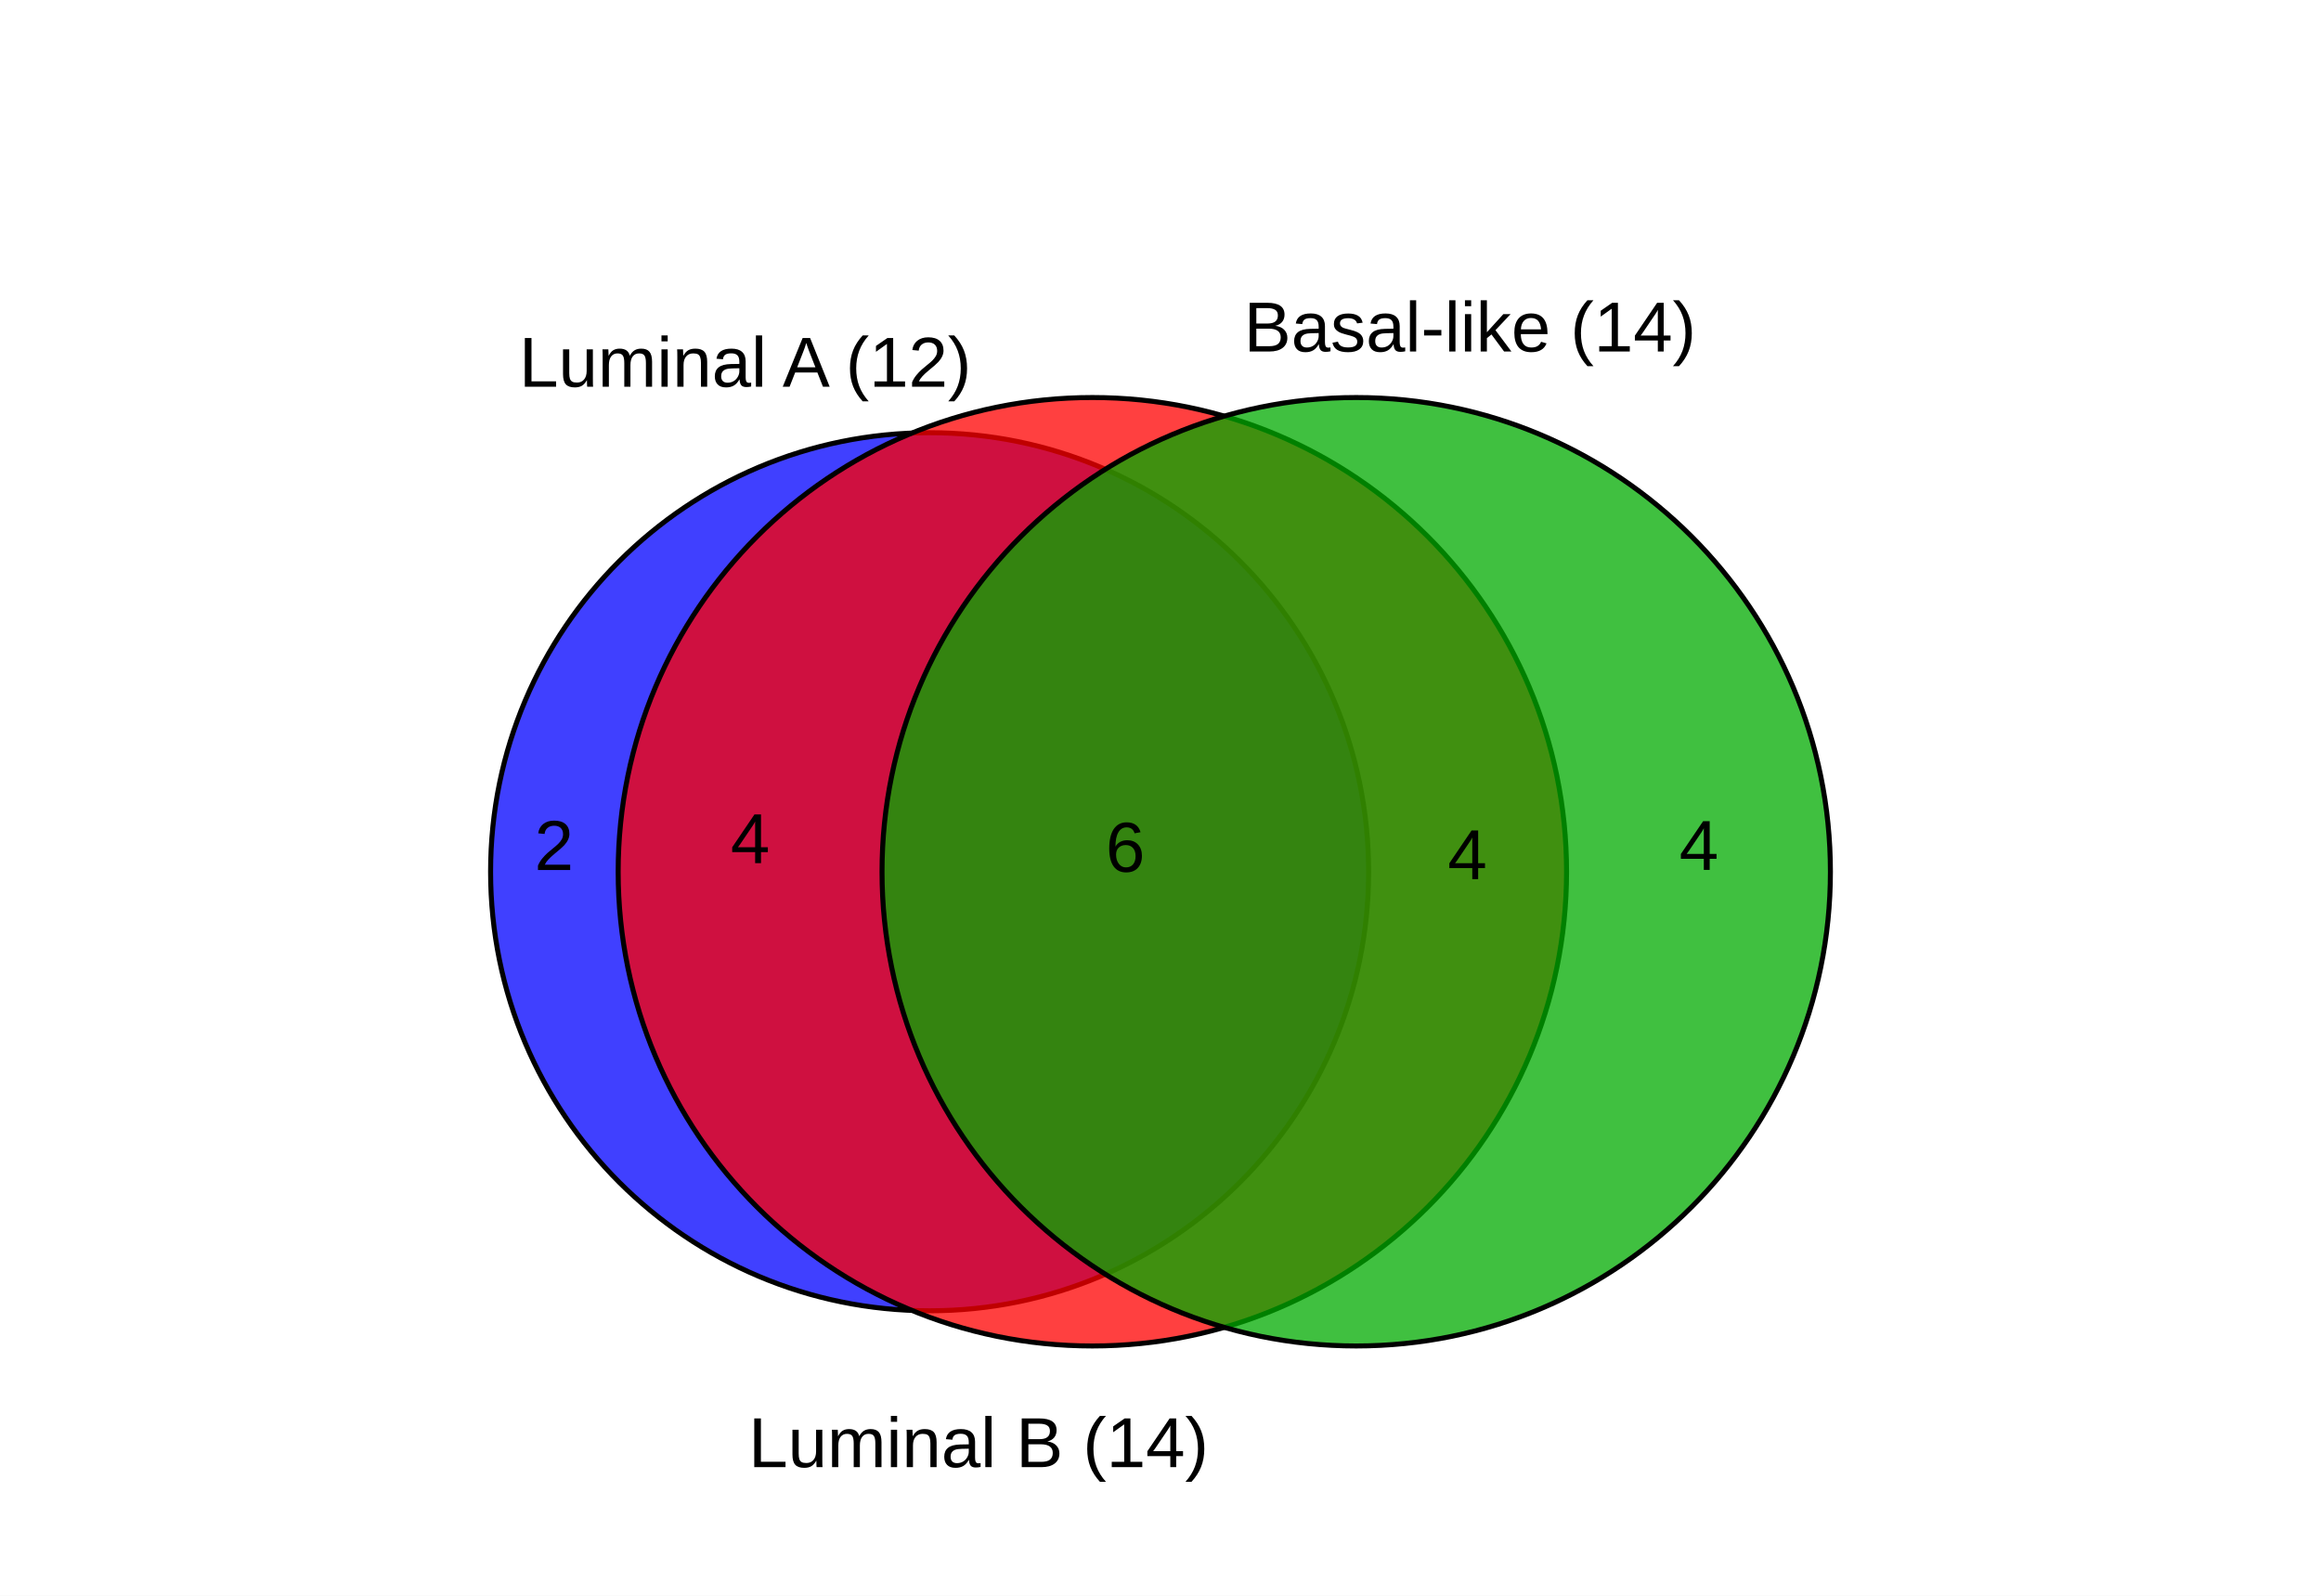
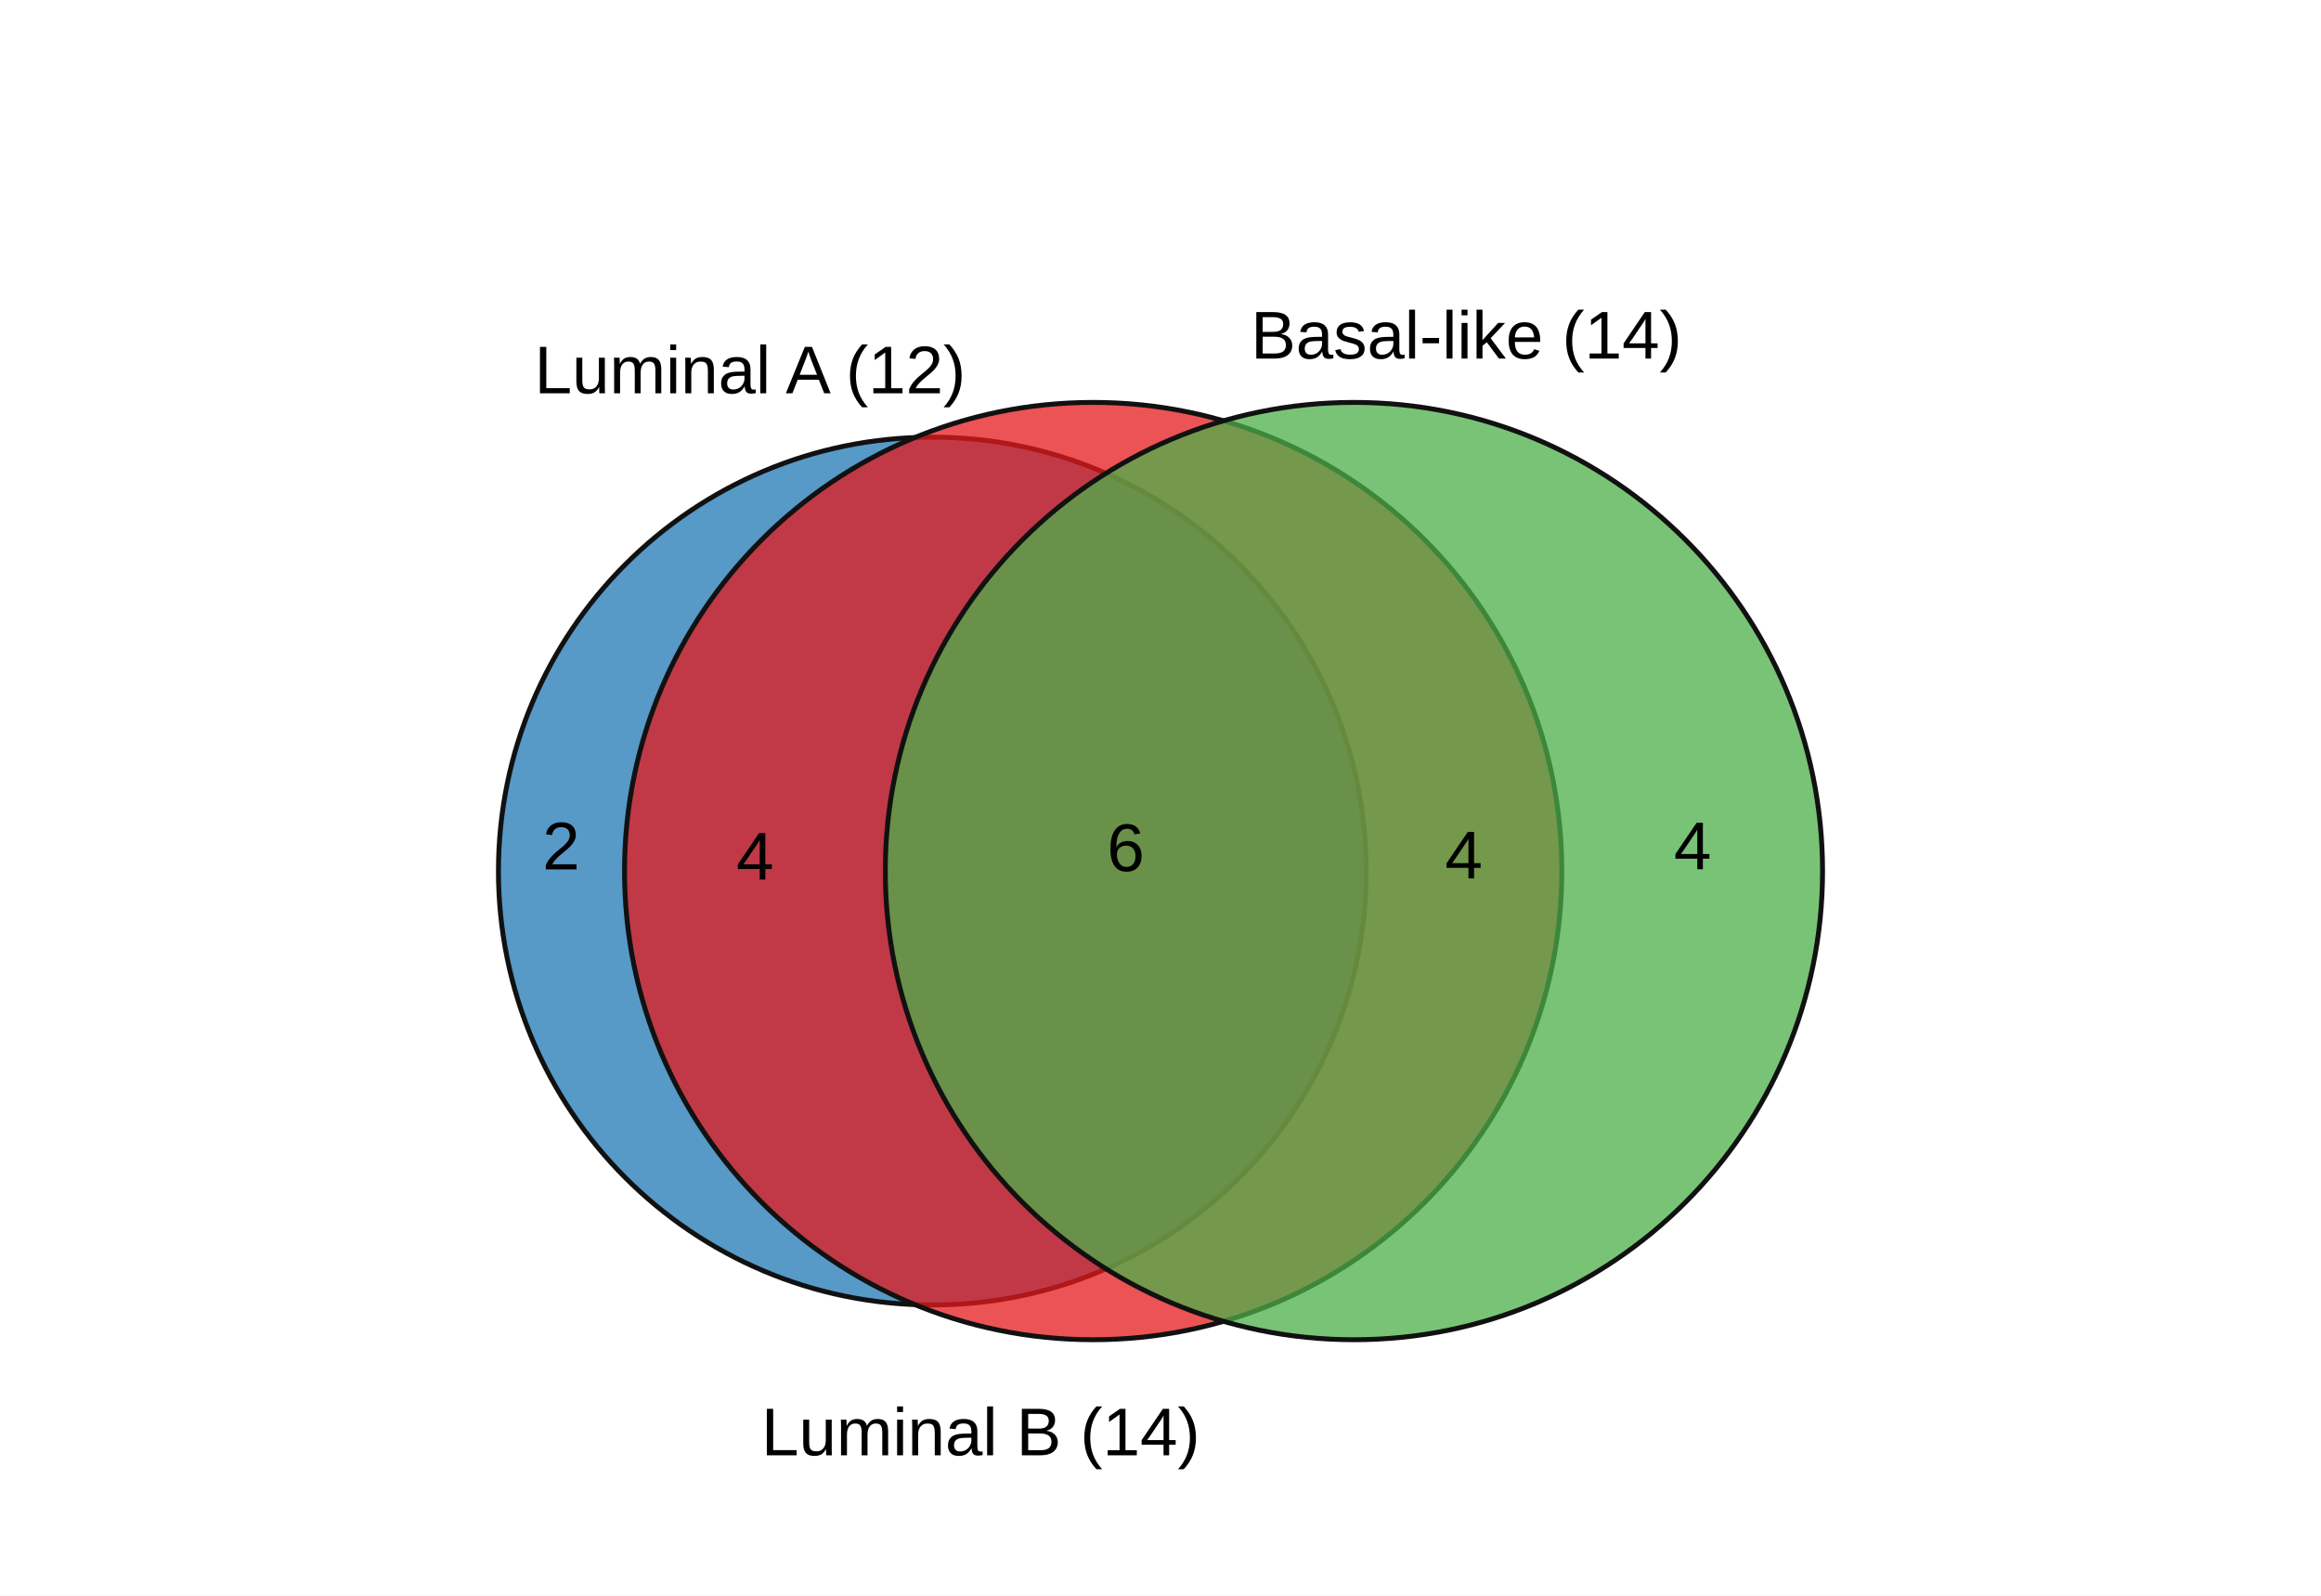
- <svg xmlns="http://www.w3.org/2000/svg" width="320" height="220" viewBox="0 0 320 220" role="img" aria-label="venn example rendered in Graphitix" data-graphitix-welcome-thumbnail="venn" data-preview-source="Graphitix owner-scoped SVG projection" data-source-format="svg" data-inline-ready="true" data-id-prefix="graphitix-welcome-venn-id-" data-export-projection="svg" data-graph-title-suppressed="true" data-proportional-stroke-contract="source-viewport-baked-strokes-v1" data-source-viewport-width="354" data-source-viewport-height="328" data-thumbnail-visual-scale="0.609756097561" data-non-scaling-stroke-count="0" preserveAspectRatio="xMidYMid meet" font-family="Arial, Helvetica, sans-serif" font-size="16">
+ <svg xmlns="http://www.w3.org/2000/svg" width="320" height="220" viewBox="0 0 320 220" role="img" aria-label="venn example rendered in Graphitix" data-graphitix-welcome-thumbnail="venn" data-preview-source="Graphitix owner-scoped SVG projection" data-source-format="svg" data-inline-ready="true" data-id-prefix="graphitix-welcome-venn-id-" data-export-projection="svg" data-graph-title-suppressed="true" data-proportional-stroke-contract="source-viewport-baked-strokes-v1" data-source-viewport-width="330" data-source-viewport-height="344" data-thumbnail-visual-scale="0.581395348837" data-non-scaling-stroke-count="0" preserveAspectRatio="xMidYMid meet" font-family="Arial, Helvetica, sans-serif" font-size="16">
  <rect width="320" height="220" fill="#ffffff" data-welcome-thumbnail-background="true" />
-   <g transform="matrix(0.6097561 0 0 0.6097561 52.07317 10)" data-welcome-thumbnail-content="true">
+   <g transform="matrix(0.5813953 0 0 0.5813953 64.06977 10)" data-welcome-thumbnail-content="true">
    <g id="graphitix-welcome-venn-id-1" transform="matrix(1 0 0 1 0 0)" data-export-physical-projection="materialized">
-       <circle cx="124.793" cy="180.7" r="99.266" fill="#0000ff" fill-opacity="0.75" stroke="#000000" stroke-width="1.13" />
-       <circle cx="161.593" cy="180.7" r="107.22" fill="#ff0000" fill-opacity="0.75" stroke="#000000" stroke-width="1.13" />
-       <circle cx="221.253" cy="180.7" r="107.22" fill="#00aa00" fill-opacity="0.75" stroke="#000000" stroke-width="1.13" />
-       <text x="83.101" y="71.034" font-size="16" text-anchor="middle" fill="#000000" font-family="Arial, Helvetica, sans-serif" style=" touch-action: none">Luminal A (12)</text>
-       <text x="135.86" y="315.32" font-size="16" text-anchor="middle" fill="#000000" font-family="Arial, Helvetica, sans-serif" style=" touch-action: none">Luminal B (14)</text>
-       <text x="246.986" y="63.08" font-size="16" text-anchor="middle" fill="#000000" font-family="Arial, Helvetica, sans-serif" style=" touch-action: none">Basal-like (14)</text>
-       <text x="39.874" y="180.312" font-size="16" text-anchor="middle" fill="#000000" font-family="Arial, Helvetica, sans-serif" style=" touch-action: none">2</text>
-       <text x="298.736" y="180.281" font-size="16" text-anchor="middle" fill="#000000" font-family="Arial, Helvetica, sans-serif" style=" touch-action: none">4</text>
-       <text x="84.23" y="178.761" font-size="16" text-anchor="middle" fill="#000000" font-family="Arial, Helvetica, sans-serif" style=" touch-action: none">4</text>
-       <text x="246.383" y="182.375" font-size="16" text-anchor="middle" fill="#000000" font-family="Arial, Helvetica, sans-serif" style=" touch-action: none">4</text>
-       <text x="169.046" y="180.7" font-size="16" text-anchor="middle" fill="#000000" font-family="Arial, Helvetica, sans-serif" style=" touch-action: none">6</text>
+       <circle cx="110.888" cy="189.354" r="102.888" fill="#1f77b4" fill-opacity="0.75" stroke="#111111" stroke-width="1.161" />
+       <circle cx="149.031" cy="189.354" r="111.132" fill="#e41a1c" fill-opacity="0.75" stroke="#111111" stroke-width="1.161" />
+       <circle cx="210.868" cy="189.354" r="111.132" fill="#4daf4a" fill-opacity="0.75" stroke="#111111" stroke-width="1.161" />
+       <text x="67.675" y="76.066" font-size="16" text-anchor="middle" fill="#000000" font-family="Arial, Helvetica, sans-serif" tabindex="0" aria-label="Move Luminal A (12)" role="group" aria-roledescription="movable graph label" aria-keyshortcuts="ArrowLeft ArrowRight ArrowUp ArrowDown" aria-description="Use the arrow keys to move; hold Shift for larger steps." style=" touch-action: none">Luminal A (12)</text>
+       <text x="122.359" y="327.886" font-size="16" text-anchor="middle" fill="#000000" font-family="Arial, Helvetica, sans-serif" tabindex="0" aria-label="Move Luminal B (14)" role="group" aria-roledescription="movable graph label" aria-keyshortcuts="ArrowLeft ArrowRight ArrowUp ArrowDown" aria-description="Use the arrow keys to move; hold Shift for larger steps." style=" touch-action: none">Luminal B (14)</text>
+       <text x="237.54" y="67.822" font-size="16" text-anchor="middle" fill="#000000" font-family="Arial, Helvetica, sans-serif" tabindex="0" aria-label="Move Basal-like (14)" role="group" aria-roledescription="movable graph label" aria-keyshortcuts="ArrowLeft ArrowRight ArrowUp ArrowDown" aria-description="Use the arrow keys to move; hold Shift for larger steps." style=" touch-action: none">Basal-like (14)</text>
+       <text x="22.871" y="188.952" font-size="16" text-anchor="middle" fill="#000000" font-family="Arial, Helvetica, sans-serif" tabindex="0" aria-label="Move 2" role="group" aria-roledescription="movable graph label" aria-keyshortcuts="ArrowLeft ArrowRight ArrowUp ArrowDown" aria-description="Use the arrow keys to move; hold Shift for larger steps." style=" touch-action: none">2</text>
+       <text x="291.178" y="188.92" font-size="16" text-anchor="middle" fill="#000000" font-family="Arial, Helvetica, sans-serif" tabindex="0" aria-label="Move 4" role="group" aria-roledescription="movable graph label" aria-keyshortcuts="ArrowLeft ArrowRight ArrowUp ArrowDown" aria-description="Use the arrow keys to move; hold Shift for larger steps." style=" touch-action: none">4</text>
+       <text x="68.845" y="191.364" font-size="16" text-anchor="middle" fill="#000000" font-family="Arial, Helvetica, sans-serif" tabindex="0" aria-label="Move 4" role="group" aria-roledescription="movable graph label" aria-keyshortcuts="ArrowLeft ArrowRight ArrowUp ArrowDown" aria-description="Use the arrow keys to move; hold Shift for larger steps." style=" touch-action: none">4</text>
+       <text x="236.914" y="191.09" font-size="16" text-anchor="middle" fill="#000000" font-family="Arial, Helvetica, sans-serif" tabindex="0" aria-label="Move 4" role="group" aria-roledescription="movable graph label" aria-keyshortcuts="ArrowLeft ArrowRight ArrowUp ArrowDown" aria-description="Use the arrow keys to move; hold Shift for larger steps." style=" touch-action: none">4</text>
+       <text x="156.756" y="189.354" font-size="16" text-anchor="middle" fill="#000000" font-family="Arial, Helvetica, sans-serif" tabindex="0" aria-label="Move 6" role="group" aria-roledescription="movable graph label" aria-keyshortcuts="ArrowLeft ArrowRight ArrowUp ArrowDown" aria-description="Use the arrow keys to move; hold Shift for larger steps." style=" touch-action: none">6</text>
    </g>
  </g>
</svg>
